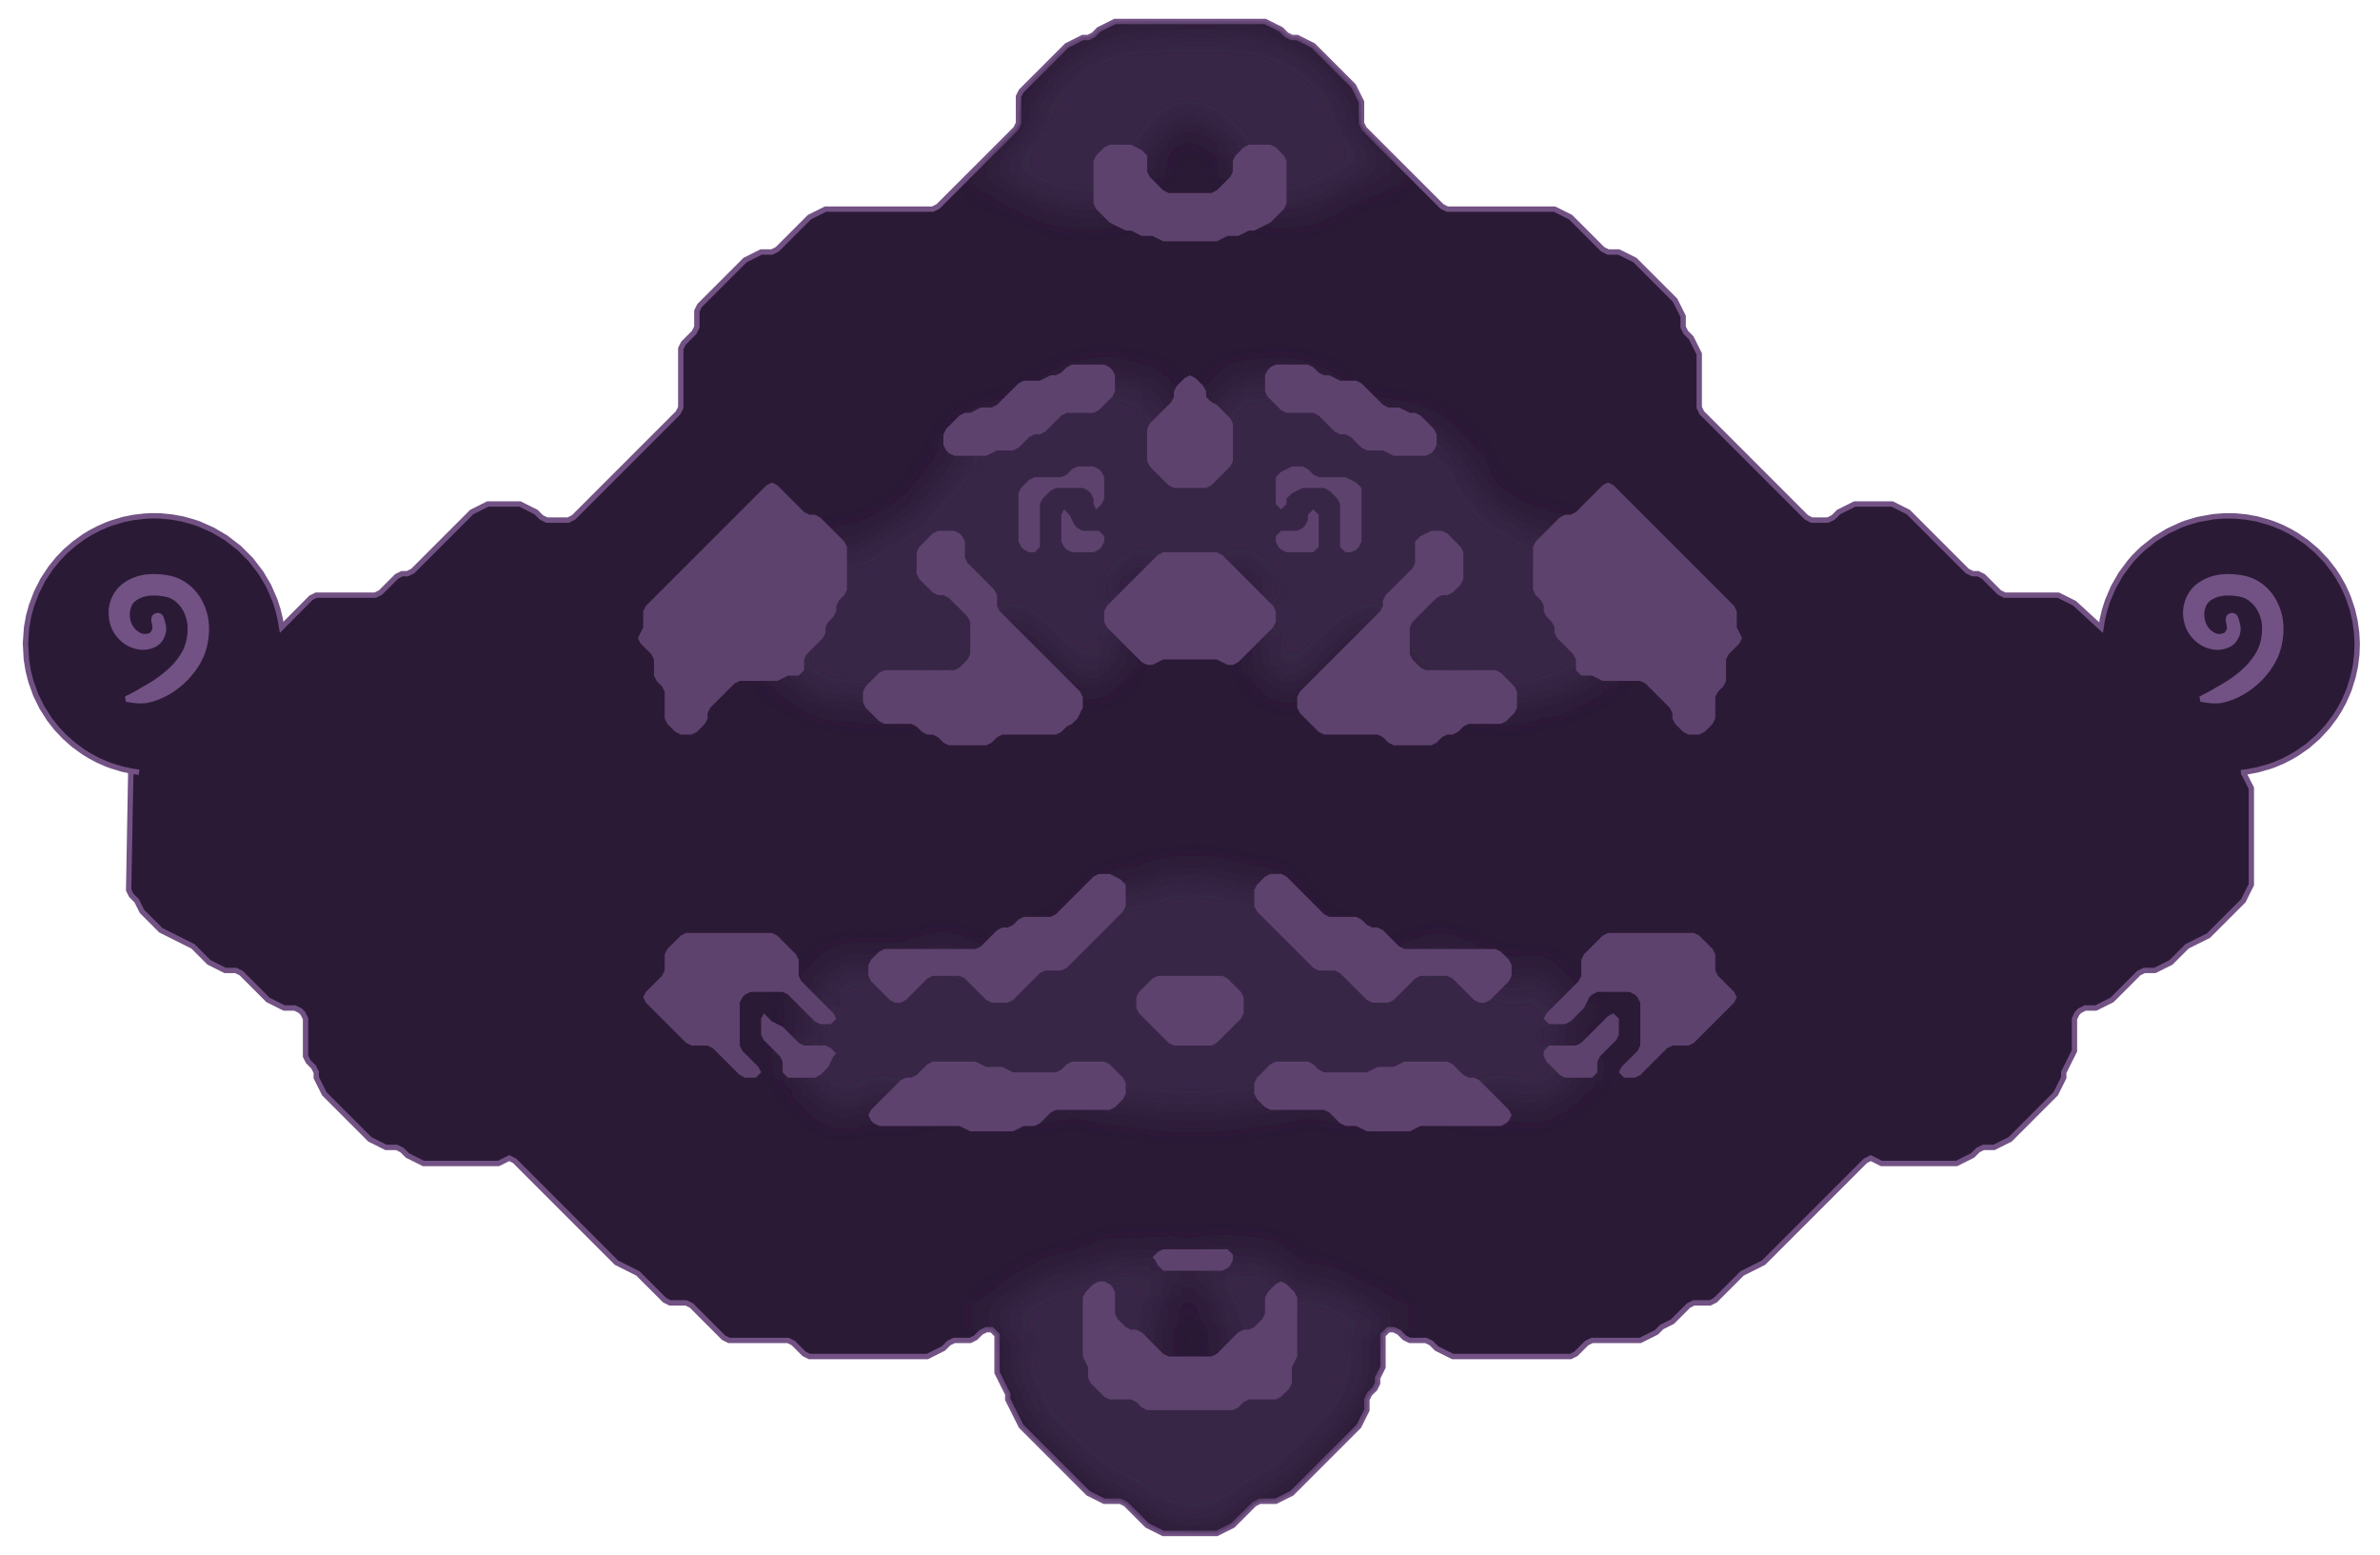
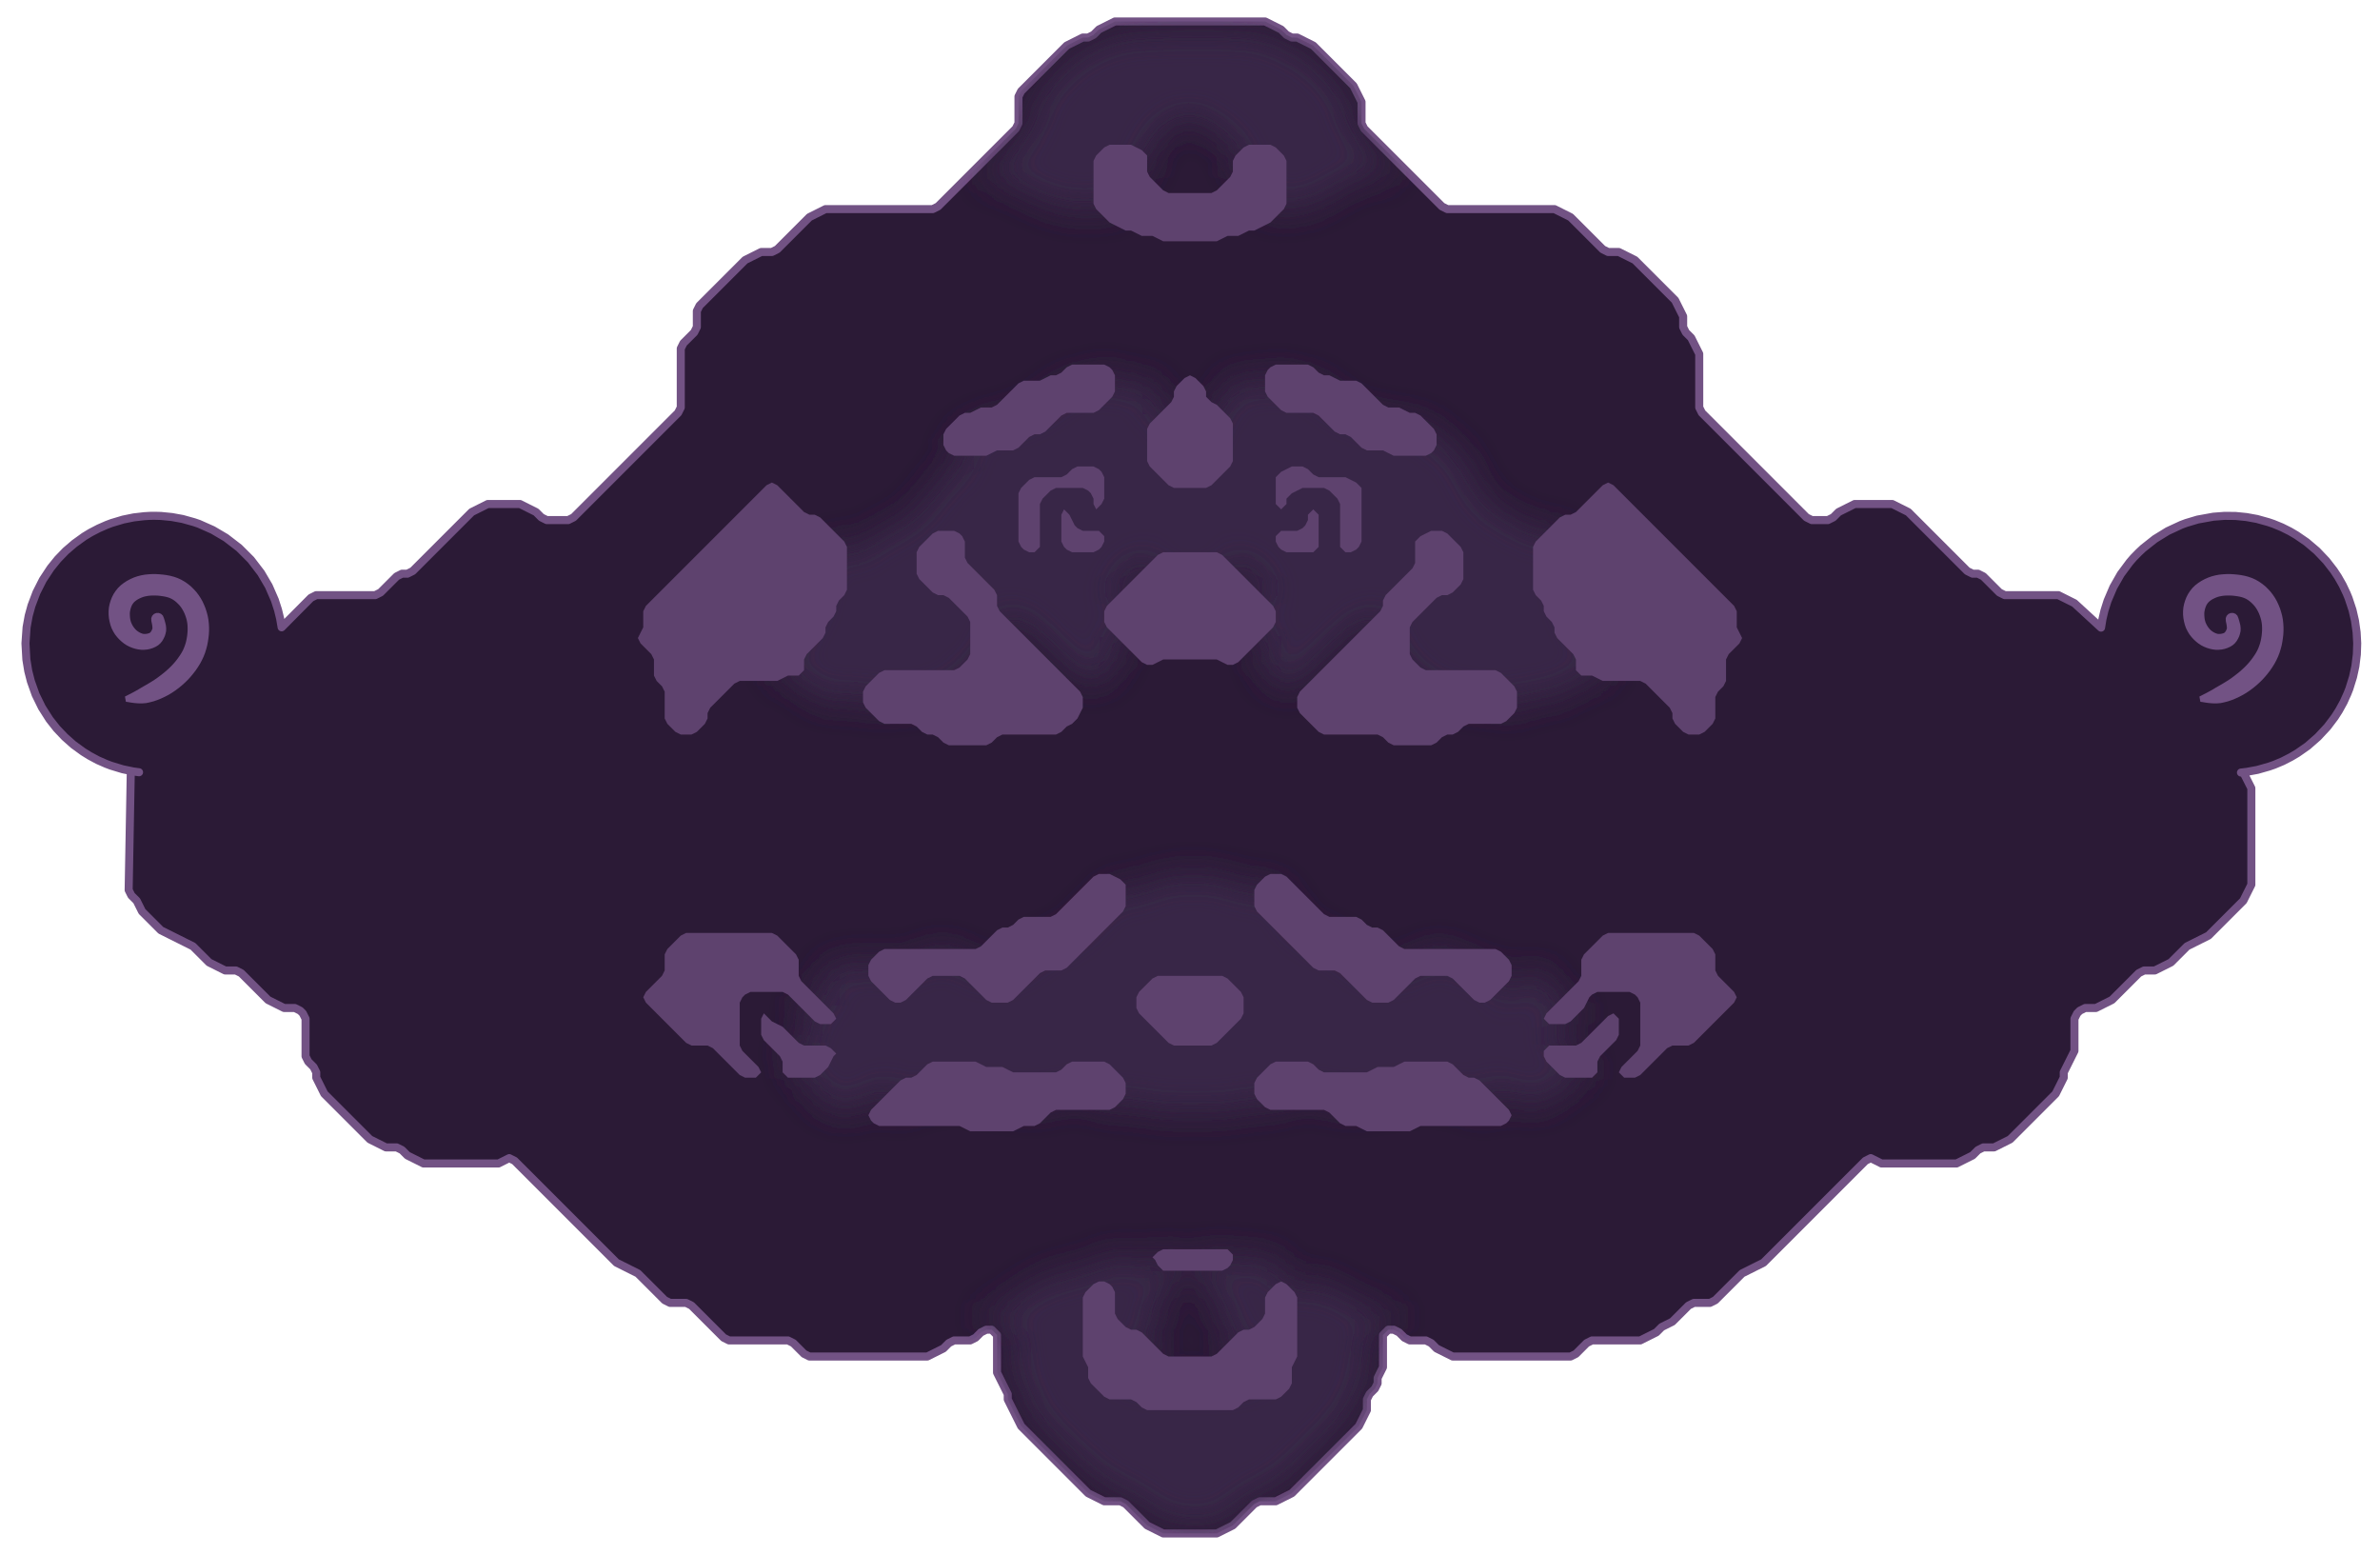
<svg xmlns="http://www.w3.org/2000/svg" viewBox="0 0 444 290">
  <defs>
    <clipPath id="inside">
      <path d="M208.00 4.00L236.00 4.00L239.00 5.50L240.00 6.50L241.00 7.00L242.00 7.00L245.00 8.50L252.50 16.00L254.00 19.00L254.00 23.00L254.50 24.00L269.00 38.50L270.00 39.00L290.00 39.00L293.00 40.50L299.00 46.50L300.00 47.00L302.00 47.00L305.00 48.50L312.50 56.00L314.00 59.00L314.00 61.00L314.50 62.00L315.50 63.00L317.00 66.00L317.00 76.00L317.50 77.00L337.00 96.50L338.00 97.00L341.00 97.00L342.00 96.50L343.00 95.50L346.00 94.00L353.00 94.00L356.00 95.50L367.00 106.50L368.00 107.00L369.00 107.00L370.00 107.50L373.00 110.50L374.00 111.00L384.00 111.00L387.00 112.50L391.96 117.06L392.22 115.46L392.59 113.89L393.17 112.06L394.26 109.51L395.64 107.09L397.31 104.84L398.02 104.02L399.01 103.01L399.80 102.27L402.01 100.52L404.40 99.05L406.95 97.87L407.84 97.54L409.98 96.90L412.92 96.37L415.01 96.21L417.04 96.23L419.06 96.43L421.05 96.79L423.20 97.39L424.11 97.70L425.69 98.35L427.21 99.11L428.42 99.82L430.30 101.11L432.23 102.75L433.98 104.59L435.37 106.38L436.17 107.59L437.03 109.10L437.77 110.66L438.14 111.56L438.87 113.76L439.33 115.75L439.64 117.94L439.75 120.00L439.68 122.05L439.41 124.24L438.97 126.25L438.28 128.47L437.92 129.38L437.20 130.97L436.35 132.51L435.57 133.73L434.18 135.57L432.43 137.45L430.50 139.14L428.61 140.46L427.38 141.19L425.84 141.98L424.24 142.65L423.32 142.97L421.14 143.59L419.14 143.96L418.06 144.09L418.50 144.04L420.00 147.00L420.00 165.00L418.50 168.00L412.00 174.50L408.00 176.50L405.00 179.50L402.00 181.00L400.00 181.00L399.00 181.50L394.00 186.50L391.00 188.00L389.00 188.00L388.00 188.50L387.50 189.00L387.00 190.00L387.00 196.00L385.00 200.00L385.00 201.00L383.50 204.00L375.00 212.50L372.00 214.00L370.00 214.00L369.00 214.50L368.00 215.50L365.00 217.00L351.00 217.00L349.00 216.00L348.00 216.50L329.00 235.50L325.00 237.50L320.00 242.50L319.00 243.00L316.00 243.00L315.00 243.50L312.00 246.50L310.00 247.50L309.00 248.50L306.00 250.00L297.00 250.00L296.00 250.50L294.00 252.50L293.00 253.00L271.00 253.00L268.00 251.50L267.00 250.50L266.00 250.00L263.00 250.00L262.00 249.50L261.00 248.50L260.00 248.00L259.00 248.00L258.00 249.00L258.00 255.00L257.00 257.00L257.00 258.00L256.50 259.00L255.50 260.00L255.00 261.00L255.00 263.00L253.50 266.00L241.00 278.50L238.00 280.00L235.00 280.00L234.00 280.50L230.00 284.50L227.00 286.00L217.00 286.00L214.00 284.50L210.00 280.50L209.00 280.00L206.00 280.00L203.00 278.50L190.50 266.00L188.00 261.00L188.00 260.00L186.00 256.00L186.00 249.00L185.00 248.00L184.00 248.00L183.00 248.50L182.00 249.50L181.00 250.00L178.00 250.00L177.00 250.50L176.00 251.50L173.00 253.00L151.00 253.00L150.00 252.50L148.00 250.50L147.00 250.00L136.00 250.00L135.00 249.50L129.00 243.50L128.00 243.00L125.00 243.00L124.00 242.50L119.00 237.50L115.00 235.50L96.00 216.50L95.00 216.00L93.00 217.00L79.00 217.00L76.00 215.50L75.00 214.50L74.00 214.00L72.00 214.00L69.00 212.50L60.50 204.00L59.00 201.00L59.00 200.00L58.50 199.00L57.50 198.00L57.00 197.00L57.00 190.00L56.50 189.00L56.00 188.50L55.00 188.00L53.00 188.00L50.00 186.50L45.00 181.50L44.00 181.00L42.00 181.00L39.00 179.50L36.00 176.50L30.00 173.50L26.50 170.00L25.50 168.00L24.50 167.00L24.00 166.00L24.40 143.80L24.70 143.86L25.94 144.03L24.85 143.88L22.88 143.47L20.71 142.81L19.81 142.47L18.24 141.78L16.73 140.97L15.52 140.22L13.69 138.89L12.07 137.45L10.58 135.88L9.24 134.18L7.82 131.95L6.65 129.57L5.76 127.07L5.27 125.15L4.92 123.01L4.75 120.00L4.96 117.00L5.35 114.85L5.87 112.96L6.80 110.50L7.99 108.15L9.44 105.95L10.78 104.29L12.27 102.75L13.89 101.36L15.71 100.05L16.90 99.33L18.40 98.55L19.95 97.87L20.84 97.54L22.98 96.90L24.95 96.50L26.94 96.27L27.99 96.21L28.50 96.20L29.00 96.20L30.04 96.23L32.06 96.43L34.05 96.79L36.20 97.39L37.11 97.70L39.70 98.85L42.14 100.29L44.61 102.19L46.81 104.39L48.70 106.86L50.14 109.31L51.27 111.90L51.87 113.76L52.26 115.37L52.54 117.00L58.00 111.50L59.00 111.00L70.00 111.00L71.00 110.50L74.00 107.50L75.00 107.00L76.00 107.00L77.00 106.50L88.00 95.50L91.00 94.00L97.00 94.00L100.00 95.50L101.00 96.50L102.00 97.00L106.00 97.00L107.00 96.50L126.50 77.00L127.00 76.00L127.00 65.00L127.50 64.00L129.50 62.00L130.00 61.00L130.00 58.00L130.50 57.00L139.00 48.50L142.00 47.00L144.00 47.00L145.00 46.50L151.00 40.50L154.00 39.00L174.00 39.00L175.00 38.50L189.50 24.00L190.00 23.00L190.00 18.00L190.50 17.00L199.00 8.50L202.00 7.00L203.00 7.00L204.00 6.50L205.00 5.50Z" />
    </clipPath>
    <filter id="fade" x="-10%" y="-10%" width="120%" height="120%">
      <feGaussianBlur stdDeviation="3" />
    </filter>
  </defs>
-   <path id="ground" fill="#2b1a36" stroke="#725284" d="M208.00 4.00L236.00 4.00L239.00 5.50L240.00 6.50L241.00 7.00L242.00 7.00L245.00 8.50L252.50 16.00L254.00 19.00L254.00 23.00L254.50 24.00L269.00 38.50L270.00 39.00L290.00 39.00L293.00 40.50L299.00 46.50L300.00 47.00L302.00 47.00L305.00 48.50L312.50 56.00L314.00 59.00L314.00 61.00L314.50 62.00L315.50 63.00L317.00 66.00L317.00 76.00L317.50 77.00L337.00 96.50L338.00 97.00L341.00 97.00L342.00 96.50L343.00 95.50L346.00 94.00L353.00 94.00L356.00 95.50L367.00 106.50L368.00 107.00L369.00 107.00L370.00 107.50L373.00 110.50L374.00 111.00L384.00 111.00L387.00 112.50L391.96 117.06L392.22 115.46L392.59 113.89L393.17 112.06L394.26 109.51L395.64 107.09L397.31 104.84L398.02 104.02L399.01 103.01L399.80 102.27L402.01 100.52L404.40 99.05L406.95 97.87L407.84 97.54L409.98 96.90L412.92 96.37L415.01 96.21L417.04 96.23L419.06 96.43L421.05 96.79L423.20 97.39L424.11 97.70L425.69 98.35L427.21 99.11L428.42 99.82L430.30 101.11L432.23 102.75L433.98 104.59L435.37 106.38L436.17 107.59L437.03 109.10L437.77 110.66L438.14 111.56L438.87 113.76L439.33 115.75L439.64 117.94L439.75 120.00L439.68 122.05L439.41 124.24L438.97 126.25L438.28 128.47L437.92 129.38L437.20 130.97L436.35 132.51L435.57 133.73L434.18 135.57L432.43 137.45L430.50 139.14L428.61 140.46L427.38 141.19L425.84 141.98L424.24 142.65L423.32 142.97L421.14 143.59L419.14 143.96L418.06 144.09L418.50 144.04L420.00 147.00L420.00 165.00L418.50 168.00L412.00 174.50L408.00 176.50L405.00 179.50L402.00 181.00L400.00 181.00L399.00 181.50L394.00 186.50L391.00 188.00L389.00 188.00L388.00 188.50L387.50 189.00L387.00 190.00L387.00 196.00L385.00 200.00L385.00 201.00L383.50 204.00L375.00 212.50L372.00 214.00L370.00 214.00L369.00 214.50L368.00 215.50L365.00 217.00L351.00 217.00L349.00 216.00L348.00 216.50L329.00 235.50L325.00 237.50L320.00 242.50L319.00 243.00L316.00 243.00L315.00 243.50L312.00 246.50L310.00 247.50L309.00 248.50L306.00 250.00L297.00 250.00L296.00 250.50L294.00 252.50L293.00 253.00L271.00 253.00L268.00 251.50L267.00 250.50L266.00 250.00L263.00 250.00L262.00 249.50L261.00 248.50L260.00 248.00L259.00 248.00L258.00 249.00L258.00 255.00L257.00 257.00L257.00 258.00L256.50 259.00L255.50 260.00L255.00 261.00L255.00 263.00L253.50 266.00L241.00 278.50L238.00 280.00L235.00 280.00L234.00 280.50L230.00 284.50L227.00 286.00L217.00 286.00L214.00 284.50L210.00 280.50L209.00 280.00L206.00 280.00L203.00 278.50L190.50 266.00L188.00 261.00L188.00 260.00L186.00 256.00L186.00 249.00L185.00 248.00L184.00 248.00L183.00 248.50L182.00 249.50L181.00 250.00L178.00 250.00L177.00 250.50L176.00 251.50L173.00 253.00L151.00 253.00L150.00 252.50L148.00 250.50L147.00 250.00L136.00 250.00L135.00 249.50L129.00 243.50L128.00 243.00L125.00 243.00L124.00 242.50L119.00 237.50L115.00 235.50L96.00 216.50L95.00 216.00L93.00 217.00L79.00 217.00L76.00 215.50L75.00 214.50L74.00 214.00L72.00 214.00L69.00 212.50L60.50 204.00L59.00 201.00L59.00 200.00L58.50 199.00L57.50 198.00L57.00 197.00L57.00 190.00L56.50 189.00L56.00 188.50L55.00 188.00L53.00 188.00L50.00 186.50L45.00 181.50L44.00 181.00L42.00 181.00L39.00 179.50L36.00 176.50L30.00 173.50L26.50 170.00L25.50 168.00L24.50 167.00L24.00 166.00L24.40 143.80L24.70 143.86L25.94 144.03L24.85 143.88L22.88 143.47L20.71 142.81L19.81 142.47L18.24 141.78L16.73 140.97L15.52 140.22L13.69 138.89L12.07 137.45L10.58 135.88L9.24 134.18L7.82 131.95L6.65 129.57L5.76 127.07L5.27 125.15L4.92 123.01L4.75 120.00L4.96 117.00L5.35 114.85L5.87 112.96L6.80 110.50L7.99 108.15L9.44 105.95L10.78 104.29L12.27 102.75L13.89 101.36L15.71 100.05L16.90 99.33L18.40 98.55L19.95 97.87L20.84 97.54L22.98 96.90L24.95 96.50L26.94 96.27L27.99 96.21L28.50 96.20L29.00 96.20L30.04 96.23L32.06 96.43L34.05 96.79L36.20 97.39L37.11 97.70L39.70 98.85L42.14 100.29L44.61 102.19L46.81 104.39L48.70 106.86L50.14 109.31L51.27 111.90L51.87 113.76L52.26 115.37L52.54 117.00L58.00 111.50L59.00 111.00L70.00 111.00L71.00 110.50L74.00 107.50L75.00 107.00L76.00 107.00L77.00 106.50L88.00 95.50L91.00 94.00L97.00 94.00L100.00 95.50L101.00 96.50L102.00 97.00L106.00 97.00L107.00 96.50L126.50 77.00L127.00 76.00L127.00 65.00L127.50 64.00L129.50 62.00L130.00 61.00L130.00 58.00L130.50 57.00L139.00 48.50L142.00 47.00L144.00 47.00L145.00 46.50L151.00 40.50L154.00 39.00L174.00 39.00L175.00 38.50L189.50 24.00L190.00 23.00L190.00 18.00L190.50 17.00L199.00 8.50L202.00 7.00L203.00 7.00L204.00 6.50L205.00 5.50Z" />
+   <path id="ground" fill="#2b1a36" stroke="#725284" stroke-width="1.5" stroke-linejoin="round" vector-effect="non-scaling-stroke" d="M208.00 4.00L236.00 4.00L239.00 5.50L240.00 6.50L241.00 7.00L242.00 7.00L245.00 8.50L252.50 16.00L254.00 19.00L254.00 23.00L254.50 24.00L269.00 38.50L270.00 39.00L290.00 39.00L293.00 40.50L299.00 46.50L300.00 47.00L302.00 47.00L305.00 48.50L312.50 56.00L314.00 59.00L314.00 61.00L314.50 62.00L315.50 63.00L317.00 66.00L317.00 76.00L317.50 77.00L337.00 96.50L338.00 97.00L341.00 97.00L342.00 96.50L343.00 95.50L346.00 94.00L353.00 94.00L356.00 95.50L367.00 106.50L368.00 107.00L369.00 107.00L370.00 107.50L373.00 110.50L374.00 111.00L384.00 111.00L387.00 112.50L391.96 117.06L392.22 115.46L392.59 113.89L393.17 112.06L394.26 109.51L395.64 107.09L397.31 104.84L398.02 104.02L399.01 103.01L399.80 102.27L402.01 100.52L404.40 99.05L406.95 97.87L407.84 97.54L409.98 96.90L412.92 96.37L415.01 96.21L417.04 96.23L419.06 96.43L421.05 96.79L423.20 97.39L424.11 97.70L425.69 98.35L427.21 99.11L428.42 99.82L430.30 101.11L432.23 102.75L433.98 104.59L435.37 106.38L436.17 107.59L437.03 109.10L437.77 110.66L438.14 111.56L438.87 113.76L439.33 115.75L439.64 117.94L439.75 120.00L439.68 122.05L439.41 124.24L438.97 126.25L438.28 128.47L437.92 129.38L437.20 130.97L436.35 132.51L435.57 133.73L434.18 135.57L432.43 137.45L430.50 139.14L428.61 140.46L427.38 141.19L425.84 141.98L424.24 142.65L423.32 142.97L421.14 143.59L419.14 143.96L418.06 144.09L418.50 144.04L420.00 147.00L420.00 165.00L418.50 168.00L412.00 174.50L408.00 176.50L405.00 179.50L402.00 181.00L400.00 181.00L399.00 181.50L394.00 186.50L391.00 188.00L389.00 188.00L388.00 188.50L387.50 189.00L387.00 190.00L387.00 196.00L385.00 200.00L385.00 201.00L383.50 204.00L375.00 212.50L372.00 214.00L370.00 214.00L369.00 214.50L368.00 215.50L365.00 217.00L351.00 217.00L349.00 216.00L348.00 216.50L329.00 235.50L325.00 237.50L320.00 242.50L319.00 243.00L316.00 243.00L315.00 243.50L312.00 246.50L310.00 247.50L309.00 248.50L306.00 250.00L297.00 250.00L296.00 250.50L294.00 252.50L293.00 253.00L271.00 253.00L268.00 251.50L267.00 250.50L266.00 250.00L263.00 250.00L262.00 249.50L261.00 248.50L260.00 248.00L259.00 248.00L258.00 249.00L258.00 255.00L257.00 257.00L257.00 258.00L256.50 259.00L255.50 260.00L255.00 261.00L255.00 263.00L253.50 266.00L241.00 278.50L238.00 280.00L235.00 280.00L234.00 280.50L230.00 284.50L227.00 286.00L217.00 286.00L214.00 284.50L210.00 280.50L209.00 280.00L206.00 280.00L203.00 278.50L190.50 266.00L188.00 261.00L188.00 260.00L186.00 256.00L186.00 249.00L185.00 248.00L184.00 248.00L183.00 248.50L182.00 249.50L181.00 250.00L178.00 250.00L177.00 250.50L176.00 251.50L173.00 253.00L151.00 253.00L150.00 252.50L148.00 250.50L147.00 250.00L136.00 250.00L135.00 249.50L129.00 243.50L128.00 243.00L125.00 243.00L124.00 242.50L119.00 237.50L115.00 235.50L96.00 216.50L95.00 216.00L93.00 217.00L79.00 217.00L76.00 215.50L75.00 214.50L74.00 214.00L72.00 214.00L69.00 212.50L60.50 204.00L59.00 201.00L59.00 200.00L58.50 199.00L57.50 198.00L57.00 197.00L57.00 190.00L56.50 189.00L56.00 188.50L55.00 188.00L53.00 188.00L50.00 186.50L45.00 181.50L44.00 181.00L42.00 181.00L39.00 179.50L36.00 176.50L30.00 173.50L26.50 170.00L25.50 168.00L24.50 167.00L24.00 166.00L24.40 143.80L24.70 143.86L25.94 144.03L24.85 143.88L22.88 143.47L20.71 142.81L19.81 142.47L18.24 141.78L16.73 140.97L15.52 140.22L13.69 138.89L12.07 137.45L10.58 135.88L9.24 134.18L7.82 131.95L6.65 129.57L5.76 127.07L5.27 125.15L4.92 123.01L4.75 120.00L4.96 117.00L5.35 114.85L5.87 112.96L6.80 110.50L7.99 108.15L9.44 105.95L10.78 104.29L12.27 102.75L13.89 101.36L15.71 100.05L16.90 99.33L18.40 98.55L19.95 97.87L20.84 97.54L22.98 96.90L24.95 96.50L26.94 96.27L27.99 96.21L28.50 96.20L29.00 96.20L30.04 96.23L32.06 96.43L34.05 96.79L36.20 97.39L37.11 97.70L39.70 98.85L42.14 100.29L44.61 102.19L46.81 104.39L48.70 106.86L50.14 109.31L51.27 111.90L51.87 113.76L52.26 115.37L52.54 117.00L58.00 111.50L59.00 111.00L70.00 111.00L71.00 110.50L74.00 107.50L75.00 107.00L76.00 107.00L77.00 106.50L88.00 95.50L91.00 94.00L97.00 94.00L100.00 95.50L101.00 96.50L102.00 97.00L106.00 97.00L107.00 96.50L126.50 77.00L127.00 76.00L127.00 65.00L127.50 64.00L129.50 62.00L130.00 61.00L130.00 58.00L130.50 57.00L139.00 48.50L142.00 47.00L144.00 47.00L145.00 46.50L151.00 40.50L154.00 39.00L174.00 39.00L175.00 38.50L189.50 24.00L190.00 23.00L190.00 18.00L190.50 17.00L199.00 8.50L202.00 7.00L203.00 7.00L204.00 6.50L205.00 5.50Z" />
  <g clip-path="url(#inside)">
    <path id="jungle" fill="#392546" fill-rule="evenodd" filter="url(#fade)" d="M206.2 7Q207.7 5.8 221.8 5.6Q236 5.5 237.9 6.9Q239.8 8.3 241.8 8.9Q243.8 9.5 247.9 13.6Q252 17.8 252.3 21Q252.7 24.3 256.3 28Q260 31.8 260 32.5Q260.1 33.3 259.5 33.4Q259 33.5 257.5 32.7Q256 31.8 250.4 35.2Q244.8 38.5 243.8 38.9Q242.8 39.2 241.6 38.7Q240.5 38.2 239.1 39.2Q237.8 40.3 236.1 38.8Q234.5 37.3 234.3 35.2Q234 33.2 232.8 33.2Q231.5 33.2 231 32.7Q230.5 32.3 230.8 29.9Q231 27.5 230 27.2Q229 26.8 226.8 24.8Q224.6 22.8 223.2 22.4Q221.8 22.1 220.3 22.4Q218.8 22.8 216.5 25.3Q214.3 27.8 214.1 30.1Q213.8 32.5 213.3 32.9Q212.8 33.2 211.6 33.2Q210.5 33.2 210.2 35.2Q210 37.3 208.4 38.8Q206.8 40.3 205.3 39.2Q203.8 38.1 202.3 38.9Q200.8 39.7 198.8 39.1Q196.8 38.5 193.1 37Q189.5 35.4 188.1 34.3Q186.8 33.1 185.6 33.8Q184.5 34.5 184 34.4Q183.5 34.3 183.5 33.5Q183.5 32.8 187.7 28.5Q191.8 24.3 192.3 20.9Q192.7 17.5 197 13.3Q201.3 9 203 8.7Q204.8 8.3 206.2 7ZM205.5 69.9Q206.7 69 207.4 69.2Q208 69.4 208.5 71Q209 72.7 210.9 71.4Q212.8 70.2 214.6 71.4Q216.4 72.5 216.7 73.4Q217.1 74.3 215.9 75.8Q214.8 77.3 215.3 77.4Q215.8 77.6 217 76.7Q218.3 75.9 219.3 76.7Q220.4 77.5 220.4 80.6Q220.3 83.8 221 84.3Q221.8 84.9 222.9 84.6Q224 84.3 224.2 81.4Q224.4 78.5 226.1 77Q227.9 75.5 227.7 74.4Q227.5 73.3 228.6 72.1Q229.8 71 231.1 70.5Q232.5 69.9 234.1 71.1Q235.8 72.2 236.5 70.6Q237.3 68.9 238.8 69.8Q240.3 70.7 243 70.9Q245.8 71 248.5 73.6Q251.3 76.2 252.3 76.3Q253.3 76.4 254.1 77Q255 77.7 261.1 78.4Q267.3 79.2 268.1 80.9Q268.9 82.5 270.1 82.9Q271.3 83.2 272.1 84.1Q273 85 274.4 88.3Q275.8 91.5 277.6 93.4Q279.5 95.4 281.9 96.3Q284.2 97.3 285.7 98.5Q287.1 99.8 288.8 98.9Q290.5 98 291.7 98.9Q292.8 99.8 292.9 106.3Q293 112.8 295 115.9Q297 119 297.1 120Q297.1 121 298.7 122.6Q300.2 124.3 300.3 124.9Q300.4 125.5 299.8 126Q299.3 126.6 297.8 126.4Q296.3 126.2 294.7 127.5Q293.2 128.8 290.3 129.9Q287.5 131 285.8 130.3Q284 129.6 283.7 130.9Q283.4 132.3 282.9 132.6Q282.5 133 281 132Q279.5 131.1 273.5 130.8Q267.4 130.5 262.5 125.5Q257.6 120.5 257.7 116.5Q257.8 112.5 249.6 120.5Q241.5 128.4 240.6 128.6Q239.8 128.8 236.8 126.3Q233.8 123.8 235.7 121.3Q237.7 118.8 237.3 118.5Q236.9 118.3 235.6 119.1Q234.3 119.9 233.1 119Q231.9 118 231.8 115.1Q231.8 112.3 232.6 111.3Q233.5 110.3 234.1 110.2Q234.8 110.1 235.9 111Q237 111.8 237.3 111.4Q237.7 111 234 107.3Q230.3 103.6 229.9 103.9Q229.5 104.3 230.3 105.8Q231.1 107.3 229.9 108.4Q228.8 109.5 227.6 109.2Q226.5 109 221 109.2Q215.5 109.5 214.4 108.4Q213.4 107.3 214.2 105.8Q215 104.3 214.5 104Q214 103.7 210.4 107.5Q206.8 111.3 207.3 111.5Q207.8 111.7 209 110.9Q210.3 110.1 211.3 110.8Q212.3 111.5 212.5 114.6Q212.7 117.8 211.5 118.8Q210.3 119.9 208.6 119.1Q207 118.3 206.9 118.6Q206.8 119 208.3 120.9Q209.7 122.8 208 124.6Q206.3 126.4 204.9 127.2Q203.5 127.9 202.8 127.6Q202 127.4 194.4 120Q186.8 112.5 186.8 116.6Q186.8 120.8 181.5 125.9Q176.3 131 170.8 131Q165.3 131.1 163.8 131.8Q162.3 132.6 161.4 131.1Q160.5 129.7 159.3 130.3Q158 131 156 131Q154 131 152.5 130.3Q150.9 129.5 149.6 127.9Q148.3 126.2 146.8 126.4Q145.3 126.6 144.7 126.2Q144.2 125.8 144.2 125Q144.3 124.3 145.8 122.7Q147.4 121 147.4 120Q147.5 119 149.5 115.9Q151.5 112.8 151.8 108.6Q152.1 104.5 153.9 102.6Q155.6 100.8 156.3 100.6Q157 100.5 157.6 101.8Q158.3 103.2 158.6 103.2Q159 103.3 161.1 101.3Q163.3 99.3 164.4 99Q165.5 98.7 168.3 97.1Q171 95.4 173.1 92.3Q175.3 89.2 176.3 88.2Q177.3 87.3 178.8 86.6Q180.4 86 180.3 85.5Q180.3 85.1 179 84.9Q177.8 84.7 177.5 84.2Q177.2 83.8 179.2 81.5Q181.3 79.2 185.3 78.5Q189.3 77.7 190.3 77.1Q191.3 76.4 192.1 76.3Q193 76.3 195.8 73.7Q198.5 71.1 201.4 70.9Q204.3 70.7 205.5 69.9ZM213 165.4Q215.1 163.3 222.2 163.2Q229.3 163.2 231.4 164.9Q233.5 166.6 234.5 165.6Q235.5 164.6 236.1 164.5Q236.8 164.4 238.4 165.9Q240 167.5 240.5 168.9Q240.9 170.3 243.1 172.4Q245.3 174.6 247.6 175Q250 175.5 253 178.3Q256 181.1 259.1 180.9Q262.3 180.7 264.1 179.1Q266 177.4 268.3 177.3Q270.5 177.3 273.3 179.2Q276 181 277.5 180.9Q279 180.7 279.5 181Q280 181.2 280.7 182.2Q281.4 183.3 280.6 184.5Q279.8 185.8 280 186.2Q280.3 186.7 282.6 184Q285 181.3 285.9 180.8Q286.8 180.4 288.9 182.4Q291 184.5 290.1 186.2Q289.3 188 291 187.2Q292.8 186.4 293.9 187.4Q295.1 188.5 294.2 189.7Q293.3 191 291.8 191.3Q290.3 191.6 290.2 193.2Q290.1 194.8 292 195.2Q294 195.6 295.5 198.2Q297 200.8 295 201.2Q293 201.7 290.9 203.9Q288.8 206.2 285.9 206.2Q283 206.1 280.6 204Q278.3 201.9 278 202.3Q277.7 202.8 278.5 204.1Q279.4 205.5 278.2 206.7Q277 207.9 275.3 206.5Q273.5 205 271.6 204.7Q269.8 204.3 266.1 204.4Q262.5 204.4 257.6 205.4Q252.8 206.4 251 206.3Q249.3 206.3 248.1 205.6Q247 204.8 244.4 204.6Q241.8 204.3 239.6 205.8Q237.5 207.3 235.9 206.4Q234.3 205.5 232.9 206.4Q231.5 207.3 229.3 207.3Q227 207.4 220.3 207.4Q213.5 207.4 211.9 206.4Q210.3 205.5 208.6 206.4Q207 207.3 204.9 205.8Q202.8 204.3 200.1 204.6Q197.5 204.8 196.4 205.6Q195.3 206.3 193.5 206.3Q191.8 206.4 186.9 205.4Q182 204.4 178.4 204.4Q174.8 204.3 172.9 204.7Q171 205 169.3 206.5Q167.5 207.9 166.3 206.7Q165.1 205.5 166 204.1Q166.8 202.8 166.5 202.3Q166.3 201.9 162.6 205.1Q159 208.3 155.9 207Q152.9 205.8 152.2 205Q151.5 204.3 151.5 202.9Q151.5 201.6 149.5 201.2Q147.5 200.8 148 199.8Q148.5 198.8 147.5 197.1Q146.4 195.5 147.1 195Q147.8 194.4 149.1 194.6Q150.4 194.8 149.9 193.8Q149.4 192.8 150.1 191.5Q150.9 190.3 150 189Q149.1 187.8 149.2 187.1Q149.3 186.5 150.3 185.9Q151.3 185.4 152.8 186.6Q154.3 187.9 154.8 187.8Q155.4 187.8 153.7 185.6Q152.1 183.5 153.2 182Q154.3 180.6 156.4 179.6Q158.5 178.7 160 179.7Q161.5 180.7 162.8 179.5Q164 178.3 166.1 179.7Q168.3 181.1 170.5 179.2Q172.8 177.4 175.1 177.3Q177.5 177.2 178.3 177.5Q179 177.7 180.6 179.2Q182.3 180.7 185.3 180.9Q188.3 181.2 191.4 178.3Q194.5 175.5 196.8 175.1Q199.1 174.8 203.8 169.6Q208.5 164.5 209.2 164.6Q210 164.8 210.5 166.2Q211 167.6 213 165.4ZM215.5 234Q216.2 233.5 217.5 233.6Q218.8 233.7 220.3 234.8Q221.8 236 223.6 234.7Q225.5 233.5 227.5 233.5Q229.5 233.6 230.4 234.5Q231.3 235.3 232.5 234.6Q233.8 233.9 235.6 234.2Q237.5 234.6 238.8 235.7Q240 236.8 239.9 238Q239.8 239.3 240.3 239.7Q240.8 240.2 241.4 240.2Q242 240.2 243.5 239.1Q245 237.9 250.5 241.1Q256 244.3 258.9 244.7Q261.8 245 261.4 245.6Q261 246.3 259.4 246.5Q257.8 246.8 256.7 247.9Q255.6 249 255.5 253.3Q255.4 257.5 254.4 258.9Q253.5 260.3 253.1 262Q252.8 263.7 245.5 270.9Q238.3 278.2 236 278.5Q233.8 278.9 231.5 281.1Q229.2 283.3 228.1 284Q227 284.7 222.1 284.6Q217.3 284.6 214 281.8Q210.8 278.9 208.5 278.5Q206.3 278.2 198.8 271.1Q191.4 264 191.2 262.1Q191 260.3 189.8 258.3Q188.6 256.3 188.7 252.6Q188.9 249 187.8 247.9Q186.8 246.8 185.3 246.6Q183.8 246.4 183.2 245.9Q182.7 245.5 183 245Q183.3 244.6 185.1 244.3Q187 244 189.3 241.9Q191.5 239.8 195.6 238.2Q199.8 236.6 200.9 236.8Q202 237 204 235.8Q206 234.6 208.3 234.1Q210.5 233.6 212.6 235.2Q214.8 236.8 214.8 235.7Q214.8 234.5 215.5 234ZM218.2 237.9Q218.7 237.5 222.1 237.6Q225.5 237.8 225.1 239Q224.7 240.3 225.9 241.6Q227 243 227.3 244.6Q227.6 246.3 228.9 247.8Q230.1 249.3 229.3 250.9Q228.4 252.5 229.2 253.6Q230 254.8 230.6 254.9Q231.3 255 233.1 253.2Q235 251.4 235.6 251.4Q236.2 251.5 236.1 252.9Q236 254.2 234.6 255.6Q233.3 257 229.6 257.3Q226 257.6 218.8 257.3Q211.5 257.1 209.9 255.5Q208.4 254 208.6 252.6Q208.8 251.1 211.1 253.1Q213.5 255.1 214.7 254.2Q215.9 253.3 216 252.6Q216 252 215.2 250.6Q214.4 249.3 215.2 248Q216.1 246.8 216.3 244.9Q216.4 243 217.6 241.6Q218.8 240.3 218.3 239.3Q217.8 238.3 218.2 237.9Z" />
  </g>
  <path id="walls" fill="#5e426e" fill-rule="evenodd" d="M207 27L211 27L213 28L214 29L214 32L214.5 33L217 35.5L218 36L226 36L227 35.5L229.5 33L230 32L230 30L230.5 29L232 27.5L233 27L237 27L238 27.5L239.5 29L240 30L240 38L239.5 39L237 41.5L234 43L233 43L231 44L229 44L227 45L217 45L215 44L213 44L211 43L210 43L207 41.5L204.5 39L204 38L204 30L204.5 29L206 27.5ZM200 68L206 68L207 68.5L207.5 69L208 70L208 73L207.5 74L205 76.5L204 77L199 77L198 77.5L195 80.5L194 81L193 81L192 81.5L190 83.5L189 84L186 84L184 85L178 85L177 84.5L176.5 84L176 83L176 81L176.5 80L179 77.5L180 77L181 77L183 76L185 76L186 75.5L190 71.5L191 71L194 71L196 70L197 70L198 69.5L199 68.5ZM238 68L244 68L245 68.5L246 69.5L247 70L248 70L250 71L253 71L254 71.5L258 75.5L259 76L261 76L263 77L264 77L265 77.5L267.5 80L268 81L268 83L267.5 84L267 84.5L266 85L260 85L258 84L255 84L254 83.5L252 81.5L251 81L250 81L249 80.5L246 77.5L245 77L240 77L239 76.5L236.5 74L236 73L236 70L236.5 69L237 68.5ZM222 70L223 70.5L224.5 72L225 73L225 74L226 75L227 75.5L229.5 78L230 79L230 86L229.5 87L226 90.5L225 91L219 91L218 90.5L214.5 87L214 86L214 80L214.5 79L218.5 75L219 74L219 73L219.5 72L221 70.5ZM201 87L204 87L205 87.5L205.5 88L206 89L206 93L205.5 94L204.5 95L204 94L204 93L203.5 92L203 91.5L202 91L197 91L196 91.5L194.5 93L194 94L194 102L193 103L192 103L191 102.5L190.5 102L190 101L190 92L190.5 91L192 89.5L193 89L198 89L199 88.5L200 87.5ZM241 87L243 87L244 87.5L245 88.5L246 89L251 89L253 90L254 91L254 101L253.5 102L253 102.5L252 103L251 103L250 102L250 94L249.5 93L248 91.5L247 91L243 91L241 92L240 93L240 94L239 95L238 94L238 89L239 88ZM144 90L145 90.5L150 95.5L151 96L152 96L153 96.5L157.5 101L158 102L158 110L157.5 111L156.5 112L156 113L156 114L155.5 115L154.5 116L154 117L154 118L153.5 119L150.5 122L150 123L150 125L149 126L147 126L145 127L138 127L137 127.5L132.5 132L132 133L132 134L131.5 135L130 136.5L129 137L127 137L126 136.5L124.5 135L124 134L124 129L123.5 128L122.5 127L122 126L122 123L121.5 122L119.5 120L119 119L120 117L120 114L120.5 113L143 90.5ZM300 90L301 90.5L323.5 113L324 114L324 117L325 119L324.5 120L322.5 122L322 123L322 127L321.5 128L320.5 129L320 130L320 134L319.5 135L318 136.5L317 137L315 137L314 136.5L312.5 135L312 134L312 133L311.5 132L307 127.5L306 127L299 127L297 126L295 126L294 125L294 123L293.5 122L290.5 119L290 118L290 117L289.5 116L288.5 115L288 114L288 113L287.5 112L286.5 111L286 110L286 102L286.5 101L291 96.5L292 96L293 96L294 95.5L299 90.5ZM198.5 95L199.5 96L200.5 98L201 98.5L202 99L205 99L206 100L206 101L205.5 102L205 102.5L204 103L200 103L199 102.5L198.5 102L198 101L198 96ZM245 95L246 96L246 102L245 103L240 103L239 102.5L238.5 102L238 101L238 100L239 99L242 99L243 98.5L243.5 98L244 97L244 96ZM175 99L178 99L179 99.5L179.5 100L180 101L180 104L180.5 105L185.5 110L186 111L186 113L186.5 114L201.5 129L202 130L202 132L201 134L200 135L199 135.5L198 136.5L197 137L187 137L186 137.5L185 138.5L184 139L177 139L176 138.5L175 137.5L174 137L173 137L172 136.5L171 135.5L170 135L165 135L164 134.5L161.5 132L161 131L161 129L161.5 128L164 125.5L165 125L178 125L179 124.5L180.5 123L181 122L181 116L180.5 115L177 111.5L176 111L175 111L174 110.5L171.5 108L171 107L171 103L171.5 102L174 99.5ZM267 99L269 99L270 99.5L272.5 102L273 103L273 108L272.5 109L271 110.5L270 111L269 111L268 111.5L263.5 116L263 117L263 122L263.5 123L265 124.5L266 125L279 125L280 125.5L282.5 128L283 129L283 132L282.5 133L281 134.5L280 135L274 135L273 135.5L272 136.5L271 137L270 137L269 137.5L268 138.5L267 139L260 139L259 138.5L258 137.5L257 137L247 137L246 136.5L242.5 133L242 132L242 130L242.5 129L257.5 114L258 113L258 112L258.5 111L263.5 106L264 105L264 101L265 100ZM217 103L227 103L228 103.5L237.5 113L238 114L238 116L237.5 117L231 123.5L230 124L229 124L227 123L217 123L215 124L214 124L213 123.5L206.5 117L206 116L206 114L206.5 113L216 103.5ZM205 163L207 163L209 164L210 165L210 169L209.5 170L199 180.5L198 181L195 181L194 181.5L189 186.5L188 187L185 187L184 186.5L180 182.5L179 182L174 182L173 182.5L169 186.5L168 187L167 187L166 186.5L162.5 183L162 182L162 180L162.5 179L164 177.5L165 177L182 177L183 176.5L186 173.5L187 173L188 173L189 172.5L190 171.5L191 171L196 171L197 170.5L204 163.5ZM237 163L239 163L240 163.5L247 170.5L248 171L253 171L254 171.5L255 172.5L256 173L257 173L258 173.5L261 176.5L262 177L279 177L280 177.5L281.5 179L282 180L282 182L281.5 183L278 186.5L277 187L276 187L275 186.5L271 182.5L270 182L265 182L264 182.5L260 186.5L259 187L256 187L255 186.5L250 181.5L249 181L246 181L245 180.5L234.5 170L234 169L234 166L234.5 165L236 163.5ZM128 174L144 174L145 174.5L148.5 178L149 179L149 182L149.5 183L155.5 189L156 190L155 191L153 191L152 190.5L147 185.5L146 185L140 185L139 185.5L138.5 186L138 187L138 195L138.5 196L141.5 199L142 200L141 201L139 201L138 200.5L133 195.5L132 195L129 195L128 194.5L120.5 187L120 186L120.5 185L123.5 182L124 181L124 178L124.5 177L127 174.5ZM300 174L316 174L317 174.5L319.5 177L320 178L320 181L320.5 182L323.5 185L324 186L323.5 187L316 194.5L315 195L312 195L311 195.5L306 200.5L305 201L303 201L302 200L302.5 199L305.5 196L306 195L306 187L305.5 186L305 185.5L304 185L298 185L297 185.5L296.5 186L295.5 188L293 190.5L292 191L289 191L288 190L288.5 189L294.5 183L295 182L295 179L295.5 178L299 174.5ZM216 182L228 182L229 182.5L231.5 185L232 186L232 189L231.5 190L227 194.5L226 195L219 195L218 194.5L212.5 189L212 188L212 186L212.5 185L215 182.5ZM142.5 189L144 190.5L146 191.5L149 194.5L150 195L154 195L155 195.5L156 196.5L155.5 197L154.5 199L153 200.5L152 201L147 201L146 200L146 198L145.5 197L142.5 194L142 193L142 190ZM301 189L302 190L302 193L301.5 194L298.5 197L298 198L298 200L297 201L292 201L291 200.5L288.5 198L288 197L288 196L289 195L294 195L295 194.5L300 189.5ZM174 198L182 198L184 199L187 199L189 200L197 200L198 199.5L199 198.5L200 198L206 198L207 198.5L209.5 201L210 202L210 204L209.5 205L208 206.5L207 207L197 207L196 207.5L194 209.5L193 210L191 210L189 211L181 211L179 210L164 210L163 209.5L162.5 209L162 208L162.5 207L168 201.5L169 201L170 201L171 200.5L173 198.5ZM238 198L244 198L245 198.5L246 199.5L247 200L255 200L257 199L260 199L262 198L270 198L271 198.5L273 200.5L274 201L275 201L276 201.5L281.5 207L282 208L281.5 209L281 209.5L280 210L265 210L263 211L255 211L253 210L251 210L250 209.5L248 207.5L247 207L237 207L236 206.5L234.5 205L234 204L234 202L234.5 201L237 198.5ZM217 233L229 233L230 234L230 235L229.5 236L229 236.5L228 237L217 237L216 236L215.5 235L215 234.5L216 233.5ZM205 239L206 239L207 239.5L207.5 240L208 241L208 245L208.5 246L210 247.5L211 248L212 248L213 248.5L217 252.5L218 253L226 253L227 252.5L231 248.5L232 248L233 248L234 247.5L235.5 246L236 245L236 242L236.5 241L238 239.5L239 239L240 239.5L241.5 241L242 242L242 253L241 255L241 258L240.5 259L239 260.5L238 261L233 261L232 261.5L231 262.5L230 263L214 263L213 262.5L212 261.5L211 261L207 261L206 260.5L203.5 258L203 257L203 255L202 253L202 242L202.5 241L204 239.5Z" />
  <path id="bright" fill="#725284" fill-rule="evenodd" d="M23.49 130.89L23.87 130.94L24.40 131.03L25.05 131.12L25.77 131.18L26.53 131.19L27.27 131.13L27.97 130.98L28.66 130.80L29.36 130.56L30.05 130.28L30.74 129.96L31.41 129.61L32.06 129.22L32.70 128.79L33.32 128.33L33.92 127.84L34.50 127.32L35.05 126.78L35.56 126.22L36.05 125.63L36.51 125.03L36.94 124.40L37.34 123.75L37.69 123.09L38.00 122.42L38.26 121.75L38.47 121.07L38.65 120.39L38.78 119.72L38.88 119.06L38.96 118.38L39.00 117.69L39.00 116.99L38.96 116.29L38.88 115.57L38.75 114.87L38.57 114.18L38.35 113.49L38.08 112.82L37.78 112.17L37.42 111.53L37.02 110.93L36.59 110.37L36.11 109.85L35.60 109.35L35.04 108.90L34.45 108.49L33.81 108.12L33.13 107.81L32.44 107.57L31.75 107.39L31.07 107.26L30.40 107.17L29.74 107.11L29.08 107.07L28.40 107.07L27.70 107.11L27.00 107.18L26.30 107.31L25.61 107.49L24.95 107.72L24.32 108.00L23.70 108.33L23.11 108.71L22.55 109.14L22.03 109.64L21.58 110.20L21.19 110.79L20.88 111.40L20.64 112.02L20.45 112.65L20.32 113.29L20.26 113.95L20.26 114.62L20.32 115.28L20.44 115.93L20.60 116.56L20.82 117.17L21.11 117.75L21.44 118.30L21.82 118.79L22.23 119.24L22.67 119.65L23.13 120.02L23.62 120.34L24.14 120.61L24.68 120.83L25.23 121.00L25.78 121.12L26.34 121.19L26.91 121.19L27.46 121.14L28.00 121.03L28.52 120.86L29.02 120.64L29.50 120.35L29.93 119.97L30.27 119.55L30.53 119.10L30.74 118.65L30.88 118.20L30.99 117.70L31.00 117.13L30.94 116.60L30.83 116.14L30.72 115.74L30.63 115.44L30.57 115.25L30.39 114.82L30.05 114.49L29.62 114.32L29.15 114.33L28.72 114.51L28.39 114.85L28.22 115.28L28.23 115.75L28.27 116.00L28.34 116.32L28.40 116.65L28.43 116.96L28.44 117.19L28.41 117.30L28.36 117.43L28.28 117.61L28.18 117.78L28.07 117.92L27.98 118.01L27.90 118.05L27.79 118.10L27.59 118.16L27.36 118.21L27.11 118.24L26.87 118.24L26.66 118.21L26.45 118.14L26.20 118.04L25.95 117.91L25.69 117.74L25.47 117.57L25.27 117.38L25.09 117.17L24.90 116.92L24.73 116.65L24.58 116.36L24.46 116.09L24.38 115.83L24.31 115.55L24.26 115.22L24.23 114.87L24.22 114.52L24.23 114.20L24.28 113.91L24.34 113.63L24.43 113.33L24.54 113.04L24.67 112.77L24.82 112.55L24.97 112.36L25.16 112.18L25.41 111.98L25.72 111.78L26.07 111.60L26.43 111.44L26.79 111.31L27.15 111.22L27.57 111.14L28.02 111.09L28.50 111.07L28.98 111.07L29.46 111.09L29.93 111.14L30.41 111.21L30.86 111.29L31.29 111.40L31.66 111.53L31.99 111.68L32.30 111.86L32.63 112.09L32.94 112.35L33.24 112.64L33.53 112.95L33.78 113.27L34.00 113.61L34.22 114.00L34.42 114.41L34.59 114.85L34.74 115.30L34.85 115.73L34.93 116.16L34.98 116.61L35.00 117.08L35.00 117.57L34.97 118.05L34.92 118.54L34.84 119.03L34.75 119.50L34.63 119.97L34.48 120.42L34.31 120.87L34.11 121.31L33.87 121.75L33.58 122.21L33.26 122.67L32.91 123.14L32.54 123.59L32.15 124.02L31.74 124.44L31.30 124.85L30.84 125.26L30.36 125.65L29.87 126.03L29.39 126.39L28.90 126.73L28.39 127.06L27.87 127.38L27.34 127.69L26.82 127.99L26.33 128.27L25.84 128.57L25.29 128.88L24.70 129.20L24.15 129.48L23.67 129.73L23.31 129.91ZM410.49 130.89L410.87 130.94L411.40 131.03L412.05 131.12L412.77 131.18L413.53 131.19L414.27 131.13L414.97 130.98L415.66 130.80L416.36 130.56L417.05 130.28L417.74 129.96L418.41 129.61L419.06 129.22L419.70 128.79L420.32 128.33L420.92 127.84L421.50 127.32L422.05 126.78L422.56 126.22L423.05 125.63L423.51 125.03L423.94 124.40L424.34 123.75L424.69 123.09L425.00 122.42L425.26 121.75L425.47 121.07L425.65 120.39L425.78 119.72L425.88 119.06L425.96 118.38L426.00 117.69L426.00 116.99L425.96 116.29L425.88 115.57L425.75 114.87L425.57 114.18L425.35 113.49L425.08 112.82L424.78 112.17L424.42 111.53L424.02 110.93L423.59 110.37L423.11 109.85L422.60 109.35L422.04 108.90L421.45 108.49L420.81 108.12L420.13 107.81L419.44 107.57L418.75 107.39L418.07 107.26L417.40 107.17L416.74 107.11L416.08 107.07L415.40 107.07L414.70 107.11L414.00 107.18L413.30 107.31L412.61 107.49L411.95 107.72L411.32 108.00L410.70 108.33L410.11 108.71L409.55 109.14L409.03 109.64L408.58 110.20L408.19 110.79L407.88 111.40L407.64 112.02L407.45 112.65L407.32 113.29L407.26 113.95L407.26 114.62L407.32 115.28L407.44 115.93L407.60 116.56L407.82 117.17L408.11 117.75L408.44 118.30L408.82 118.79L409.23 119.24L409.67 119.65L410.13 120.02L410.62 120.34L411.14 120.61L411.68 120.83L412.23 121.00L412.78 121.12L413.34 121.19L413.91 121.19L414.46 121.14L415.00 121.03L415.52 120.86L416.02 120.64L416.50 120.35L416.93 119.97L417.27 119.55L417.53 119.10L417.74 118.65L417.88 118.20L417.99 117.70L418.00 117.13L417.94 116.60L417.83 116.14L417.72 115.74L417.63 115.44L417.57 115.25L417.39 114.82L417.05 114.49L416.62 114.32L416.15 114.33L415.72 114.51L415.39 114.85L415.22 115.28L415.23 115.75L415.27 116.00L415.34 116.32L415.40 116.65L415.43 116.96L415.44 117.19L415.41 117.30L415.36 117.43L415.28 117.61L415.18 117.78L415.07 117.92L414.98 118.01L414.90 118.05L414.79 118.10L414.59 118.16L414.36 118.21L414.11 118.24L413.87 118.24L413.66 118.21L413.45 118.14L413.20 118.04L412.95 117.91L412.69 117.74L412.47 117.57L412.27 117.38L412.09 117.17L411.90 116.92L411.73 116.65L411.58 116.36L411.46 116.09L411.38 115.83L411.31 115.55L411.26 115.22L411.23 114.87L411.22 114.52L411.23 114.20L411.28 113.91L411.34 113.63L411.43 113.33L411.54 113.04L411.67 112.77L411.82 112.55L411.97 112.36L412.16 112.18L412.41 111.98L412.72 111.78L413.07 111.60L413.43 111.44L413.79 111.31L414.15 111.22L414.57 111.14L415.02 111.09L415.50 111.07L415.98 111.07L416.46 111.09L416.93 111.14L417.41 111.21L417.86 111.29L418.29 111.40L418.66 111.53L418.99 111.68L419.30 111.86L419.63 112.09L419.94 112.35L420.24 112.64L420.53 112.95L420.78 113.27L421.00 113.61L421.22 114.00L421.42 114.41L421.59 114.85L421.74 115.30L421.85 115.73L421.93 116.16L421.98 116.61L422.00 117.08L422.00 117.57L421.97 118.05L421.92 118.54L421.84 119.03L421.75 119.50L421.63 119.97L421.48 120.42L421.31 120.87L421.11 121.31L420.87 121.75L420.58 122.21L420.26 122.67L419.91 123.14L419.54 123.59L419.15 124.02L418.74 124.44L418.30 124.85L417.84 125.26L417.36 125.65L416.87 126.03L416.39 126.39L415.90 126.73L415.39 127.06L414.87 127.38L414.34 127.69L413.82 127.99L413.33 128.27L412.84 128.57L412.29 128.88L411.70 129.20L411.15 129.48L410.67 129.73L410.31 129.91Z" />
</svg>
